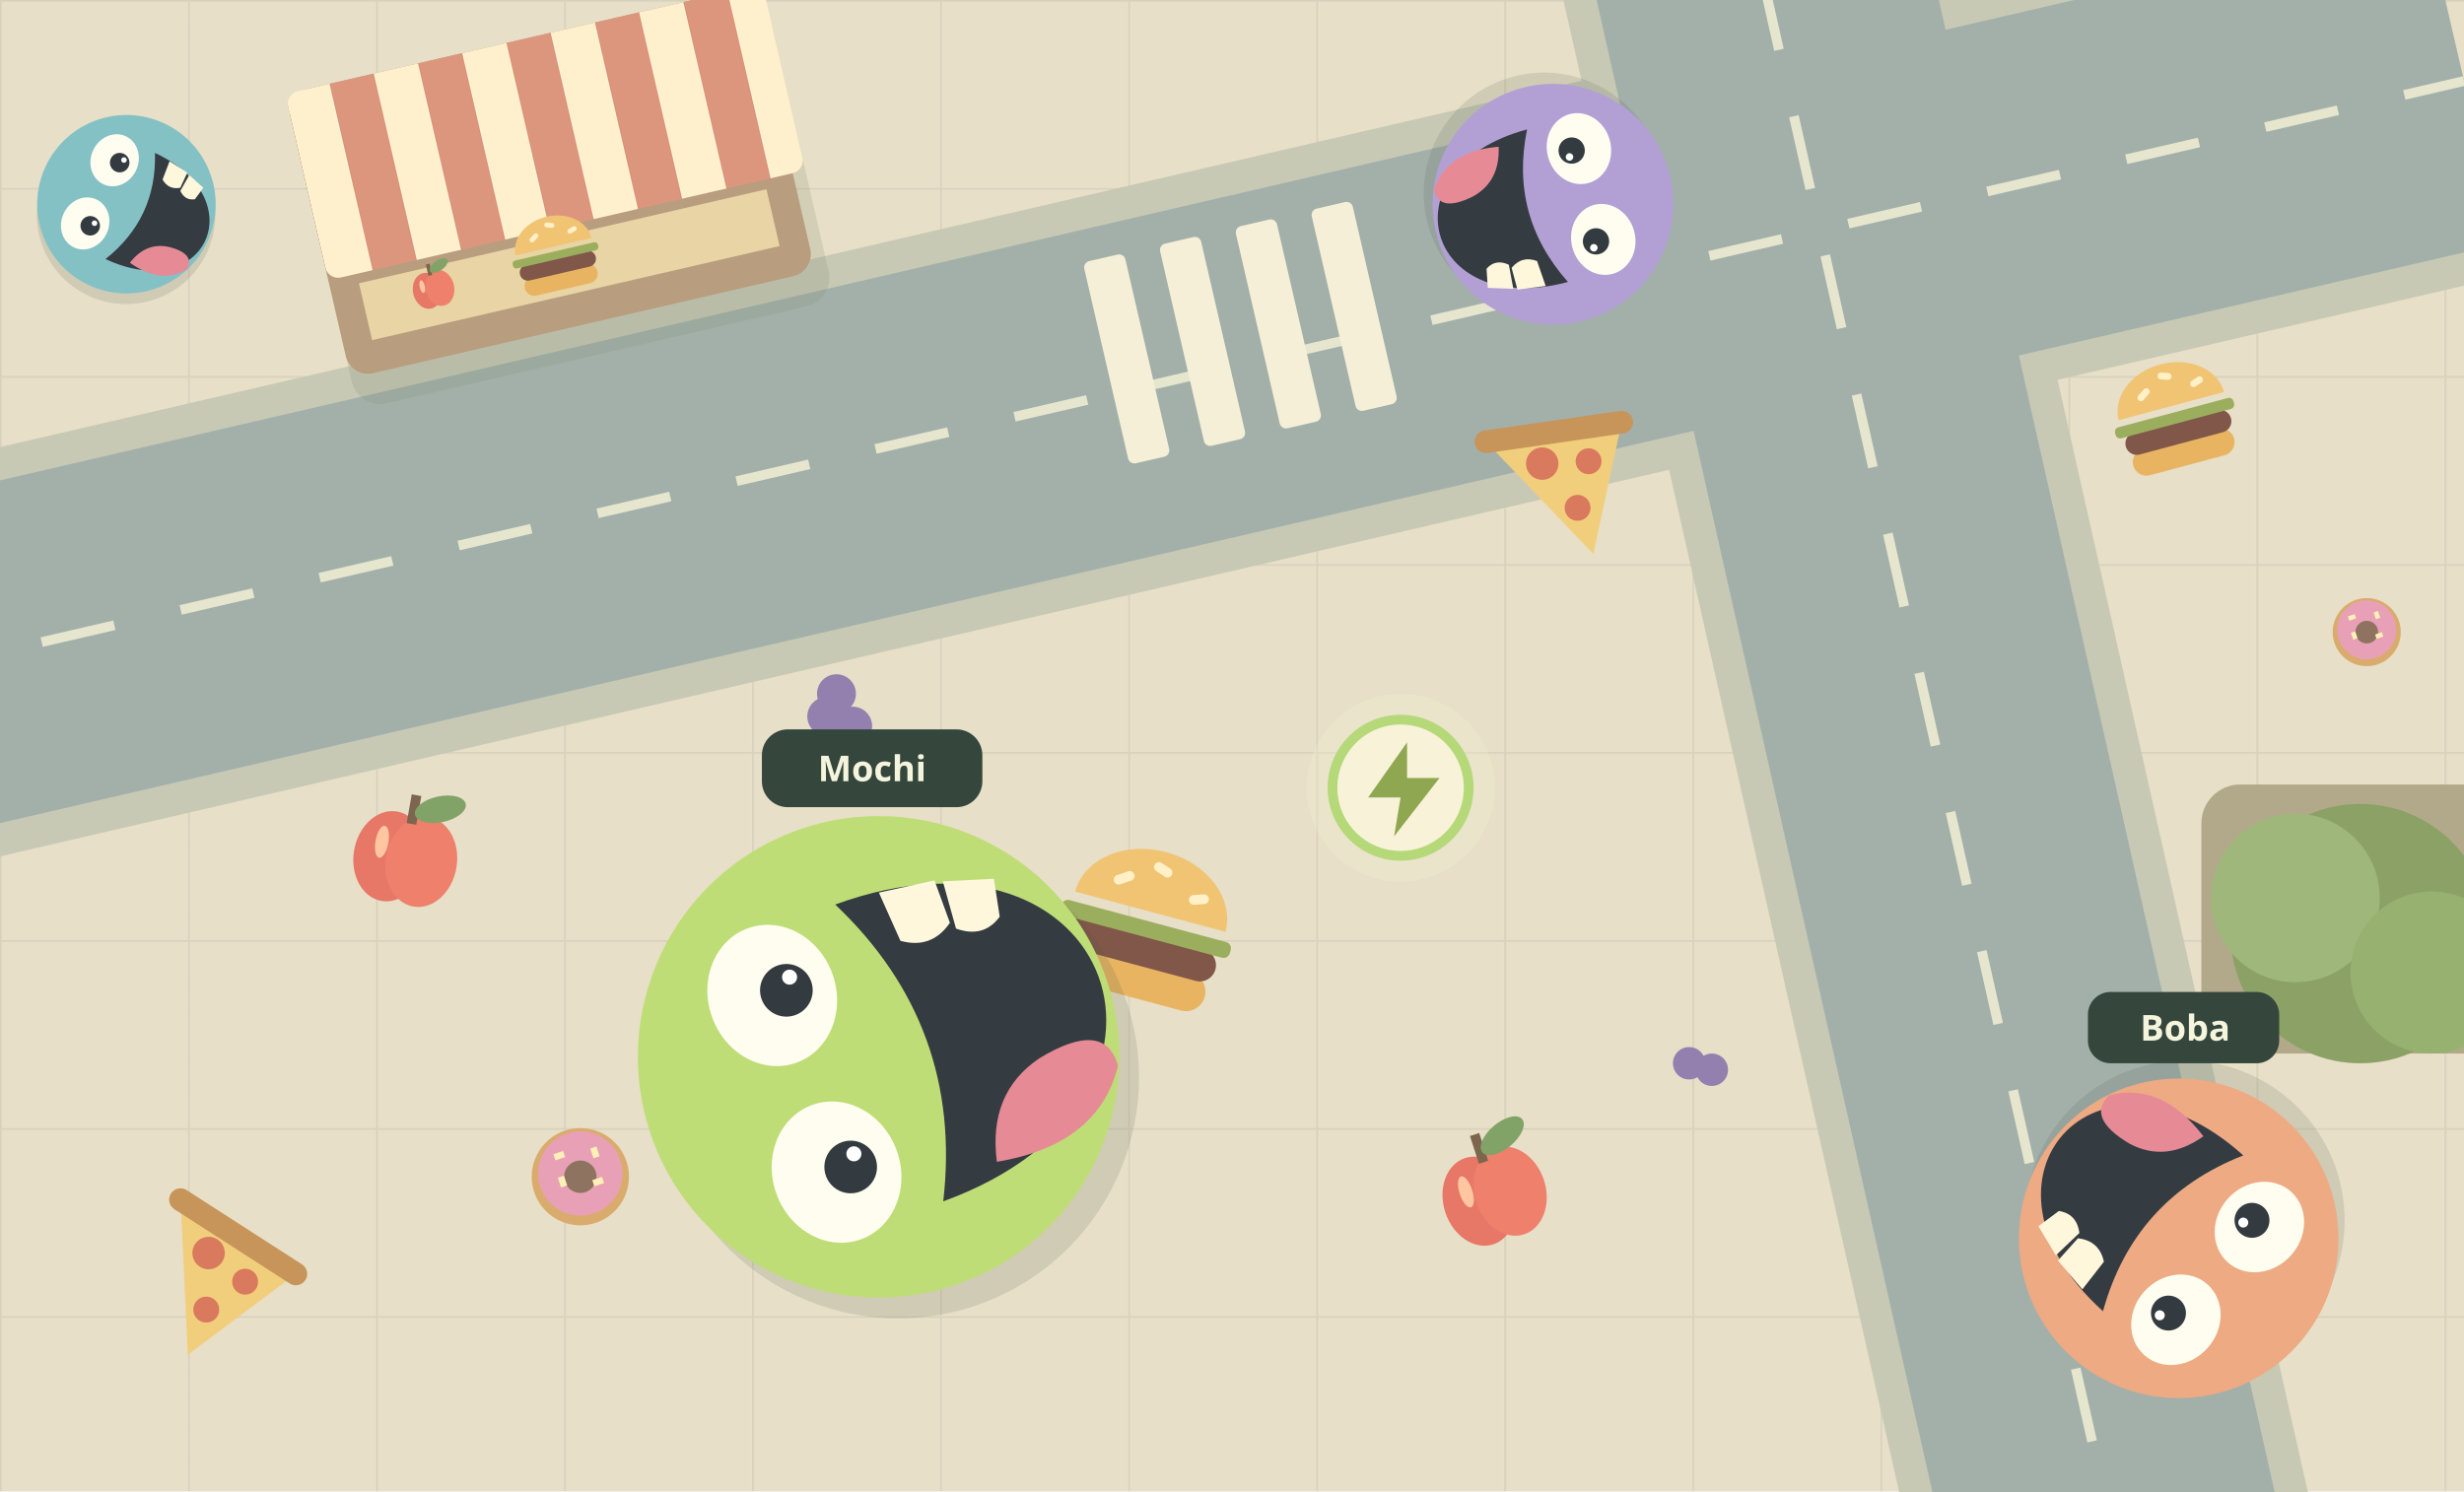
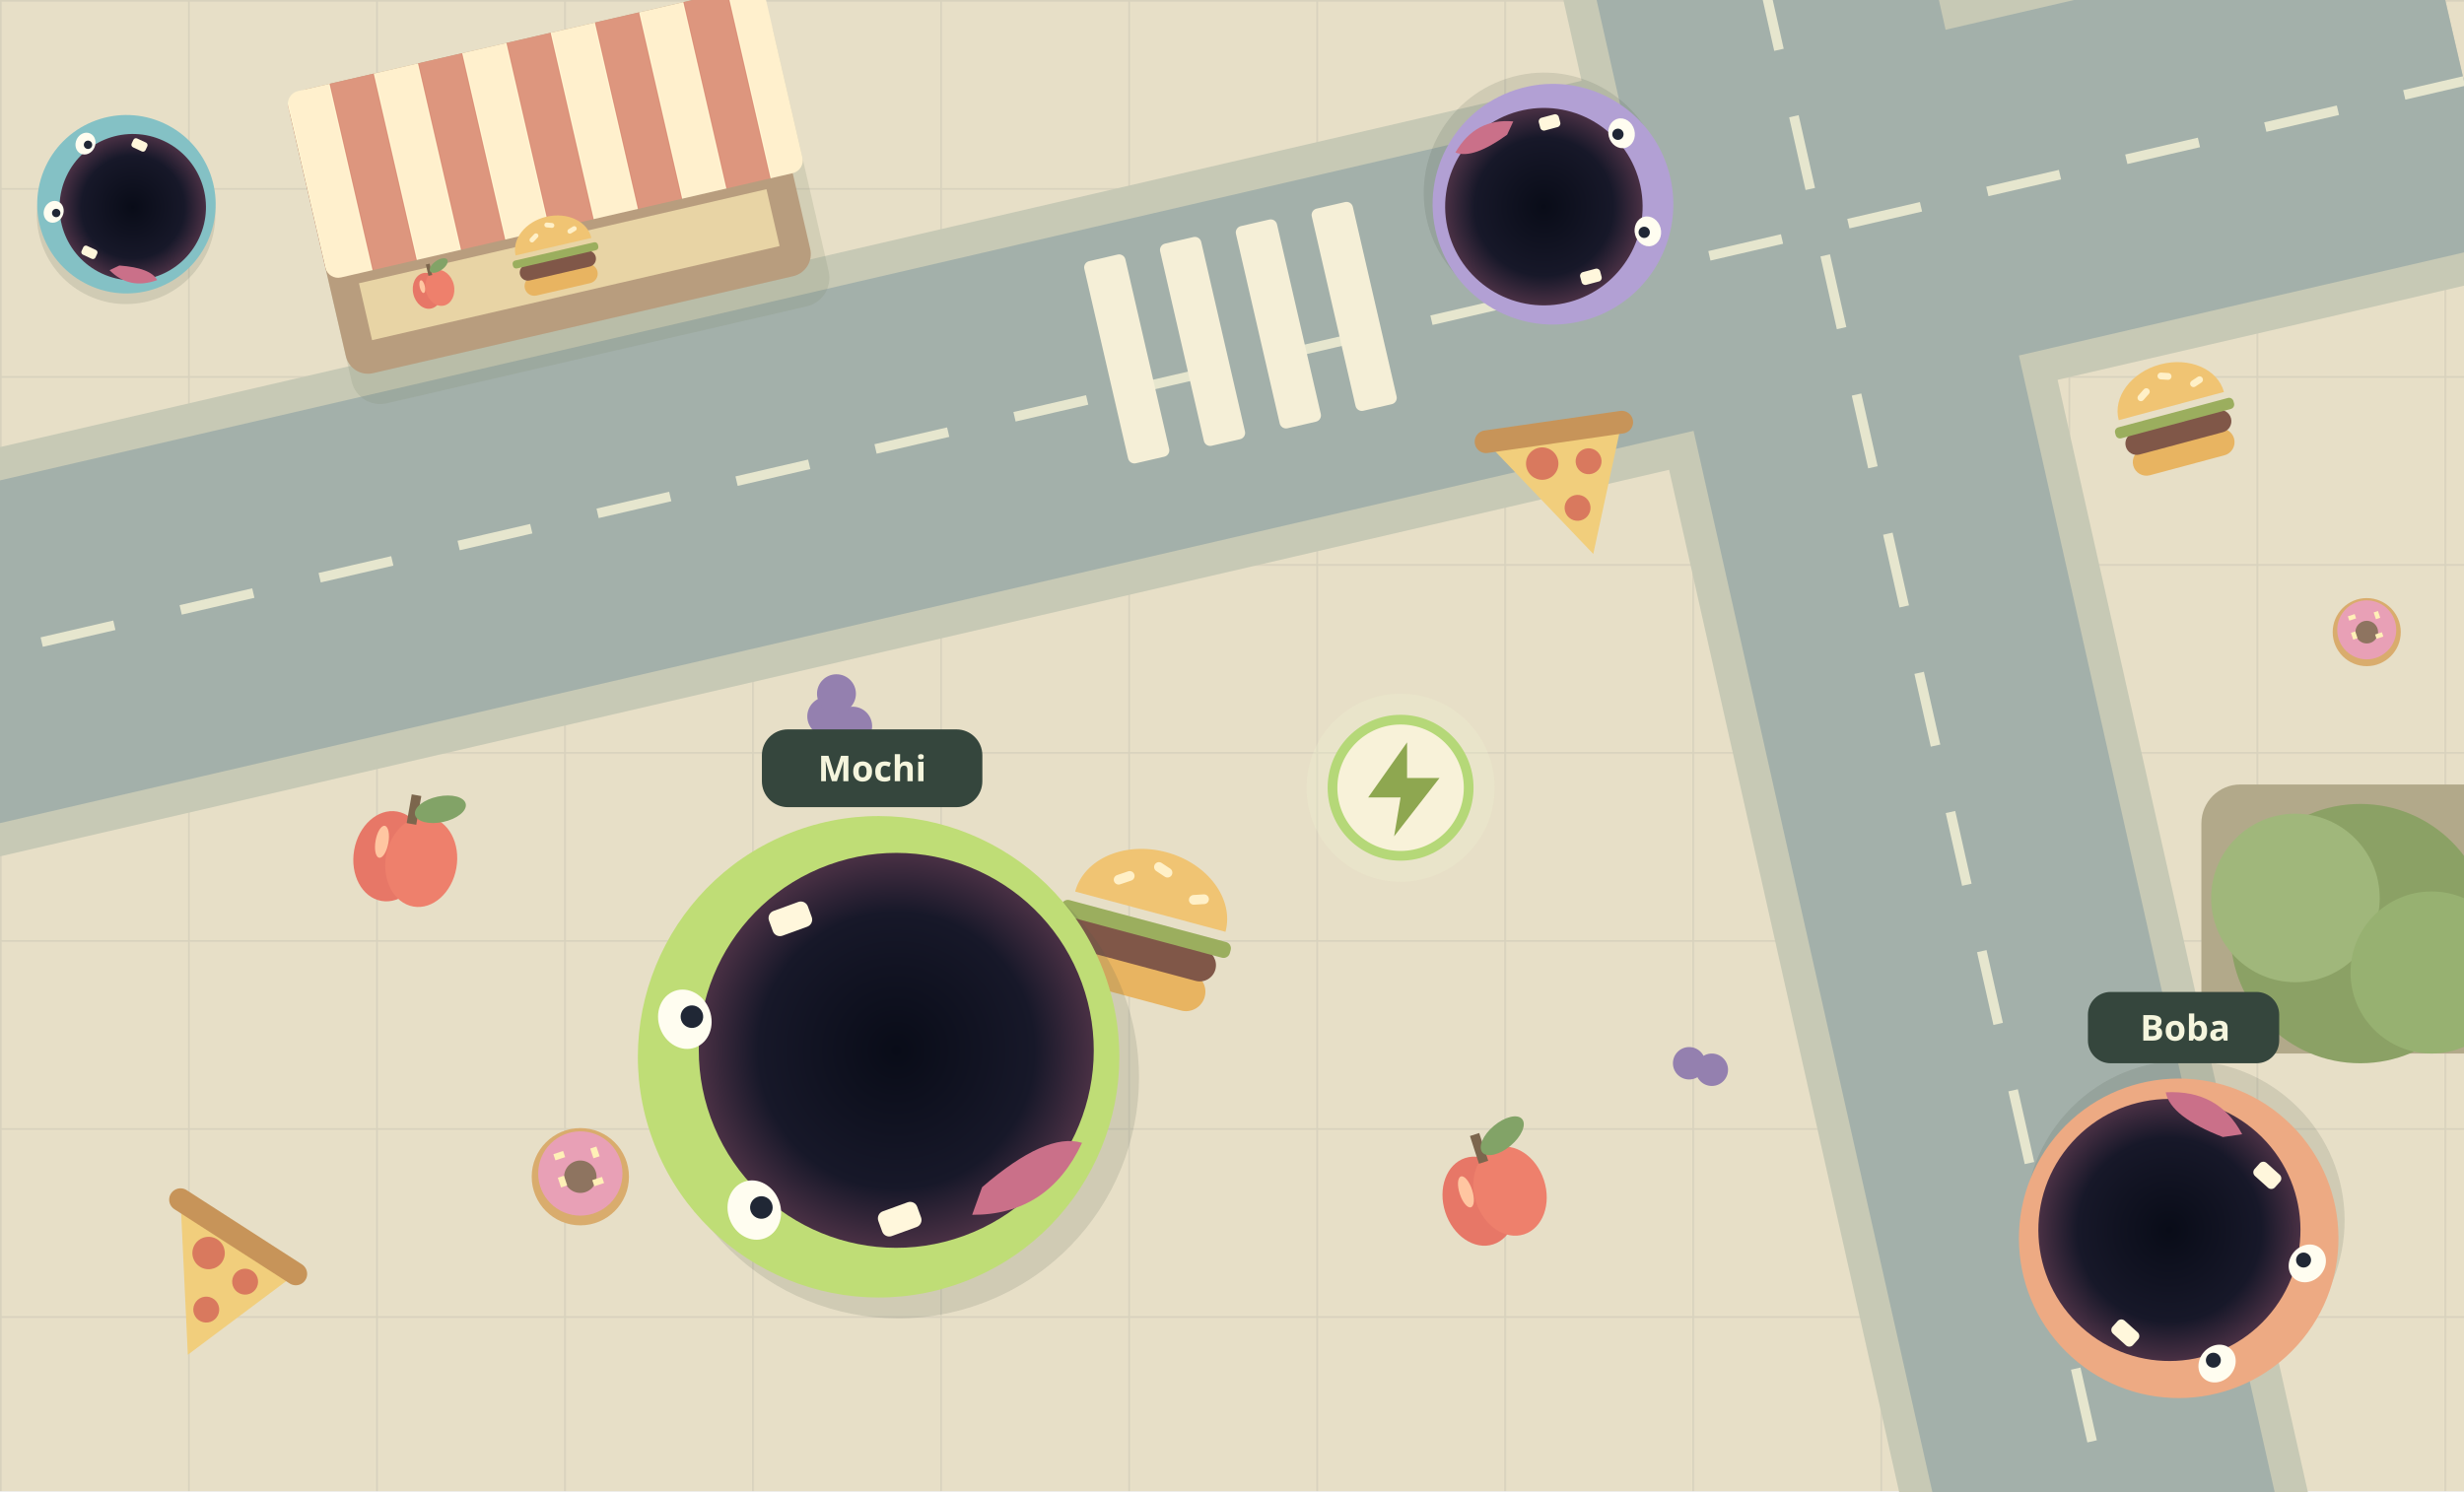
<svg xmlns="http://www.w3.org/2000/svg" viewBox="0 0 760 460" fill="none">
  <defs>
    <pattern id="tiles" width="58" height="58" patternUnits="userSpaceOnUse">
      <path fill="#e7dfc7" d="M0 0h58v58H0z" />
      <path stroke="#d8d2bd" d="M58 0H0v58" />
    </pattern>
    <pattern id="awning" width="28" height="70" patternUnits="userSpaceOnUse">
      <path fill="#dd967e" d="M0 0h28v70H0z" />
      <path fill="#fff0cd" d="M0 0h14v70H0z" />
    </pattern>
    <g id="apple">
      <ellipse cx="-5" rx="11" ry="14" fill="#e77767" />
      <ellipse cx="5" rx="11" ry="14" fill="#ee806c" />
      <path d="M0-11v-9" stroke="#7c664d" stroke-width="3" />
      <ellipse cx="8" cy="-17" rx="8" ry="4" fill="#82a367" transform="rotate(-22 8 -17)" />
      <ellipse cx="-8" cy="-4" rx="2" ry="5" fill="#ffc6a1" />
    </g>
    <g id="burger">
      <rect x="-23" y="8" width="46" height="12" rx="6" fill="#e8b461" />
      <rect x="-24" width="48" height="10" rx="5" fill="#805748" />
      <rect x="-27" y="-4" width="54" height="5" rx="2" fill="#9bae5e" />
      <path d="M-24-7a24 19 0 0148 0z" fill="#f0c473" />
      <path d="m-12-14 3-2m8-5 3 1m10 6 3-1" stroke="#fff0c7" stroke-width="3" stroke-linecap="round" />
    </g>
    <g id="donut">
      <circle r="15" fill="#d9ac6d" />
      <circle cy="-1" r="13" fill="#e8a0b6" />
      <circle r="5" fill="#8e7460" />
      <path d="m-8-6 3-1m9-2 1 3m2 7-3 1m-9 1-1-3" stroke="#fff0b7" stroke-width="2" />
    </g>
    <g id="pizza">
      <path d="m-22-17 42 5-19 37z" fill="#f1ce7c" />
      <path d="m-22-17 42 5" stroke="#c79459" stroke-width="7" stroke-linecap="round" />
      <g fill="#d9795e">
        <circle cx="-7" cy="-6" r="5" />
        <circle cx="7" cy="-3" r="4" />
        <circle cy="10" r="4" />
      </g>
    </g>
+     <radialGradient id="mouth-depth">
+       <stop stop-color="#090c18" />
+       <stop offset=".7" stop-color="#171829" />
+       <stop offset="1" stop-color="#493044" />
+     </radialGradient>
    <g id="face">
      <circle cx="3" cy="7" r="64" fill="#485447" opacity=".15" />
      <circle r="64" fill="currentColor" />
-       <path d="M3-42C82-42 82 42 3 42Q24 0 3-42" fill="#343c42" />
-       <path d="M40 15q20-4 19 9Q47 42 20 37q4-18 20-22" fill="#e68a96" />
-       <path d="m15-41 15 2v12q-7 5-14 0z" fill="#fff7dc" />
-       <path d="m32-38 13 4-2 10q-6 4-12-1z" fill="#fff7dc" />
-       <ellipse cx="-21" cy="-25" rx="17" ry="19" fill="#fffdf0" />
-       <ellipse cx="-21" cy="25" rx="17" ry="19" fill="#fffdf0" />
-       <circle cx="-17" cy="-25" r="7" fill="#333b40" />
-       <circle cx="-17" cy="25" r="7" fill="#333b40" />
-       <g fill="white">
-         <circle cx="-15" cy="-28" r="2" />
-         <circle cx="-15" cy="22" r="2" />
+       <circle cx="5" r="52.5" fill="url(#mouth-depth)" />
+       <path d="M14 42q21-8 29-2Q28 55 9 48z" fill="#ca7089" />
+       <rect x="-15" y="-46" width="11" height="7" rx="2" fill="#fff7dc" />
+       <rect x="-15" y="39" width="11" height="7" rx="2" fill="#fff7dc" />
+       <g fill="#fffdf0">
+         <ellipse cx="-45" cy="-27" rx="7" ry="8" />
+         <ellipse cx="-45" cy="27" rx="7" ry="8" />
+       </g>
+       <g fill="#202735">
+         <circle cx="-43" cy="-27" r="3" />
+         <circle cx="-43" cy="27" r="3" />
      </g>
    </g>
  </defs>
  <path fill="url(#tiles)" d="M0 0h760v460H0z" />
  <path d="M-30 208 760 25M534-50 660 510" stroke="#c7c9b5" stroke-width="123" />
  <path d="M-30 208 760 25M534-50 660 510" stroke="#a3b0aa" stroke-width="103" />
  <path d="M-30 208 760 25M534-50 660 510" stroke="#e6e6ce" stroke-width="3" stroke-dasharray="23 21" />
  <g transform="translate(88 29) rotate(-13)">
    <rect width="151" height="94" rx="9" y="6" fill="#818b712f" />
    <rect width="147" height="90" rx="7" fill="#b89d7e" />
    <rect width="151" height="59" rx="4" fill="url(#awning)" />
    <path d="M9 71h129" stroke="#e8d4a5" stroke-width="18" />
    <use href="#apple" transform="translate(31 69) scale(.4)" />
    <use href="#burger" transform="translate(70 68) scale(.5)" />
  </g>
  <g transform="translate(728 288)">
    <rect x="-49" y="-46" width="103" height="83" rx="12" fill="#b2a98a" />
    <circle r="40" fill="#8ba165" />
    <circle cx="-20" cy="-11" r="26" fill="#a0b77b" />
    <circle cx="22" cy="12" r="25" fill="#97b171" />
  </g>
  <g transform="translate(334 81) rotate(-13)" fill="#f5efd7">
    <rect width="13" height="64" rx="2" />
    <rect x="24" width="13" height="64" rx="2" />
    <rect x="48" width="13" height="64" rx="2" />
    <rect x="72" width="13" height="64" rx="2" />
  </g>
  <use href="#apple" transform="translate(125 265) rotate(10)" />
  <use href="#apple" transform="translate(461 369) rotate(-18)" />
  <use href="#burger" transform="translate(353 288) rotate(15)" />
  <use href="#burger" transform="translate(671 130) scale(.7) rotate(-15)" />
  <use href="#pizza" transform="translate(484 147) rotate(-15)" />
  <use href="#pizza" transform="translate(68 395) rotate(26)" />
  <use href="#donut" transform="translate(179 363)" />
  <use href="#donut" transform="translate(730 195) scale(.7)" />
  <g fill="#9480af">
    <circle cx="255" cy="221" r="6" />
    <circle cx="263" cy="224" r="6" />
    <circle cx="258" cy="214" r="6" />
    <circle cx="521" cy="328" r="5" />
    <circle cx="528" cy="330" r="5" />
  </g>
  <g transform="translate(432 243)">
    <circle r="29" fill="#eff4d343" />
    <circle r="21" fill="#f8f2d9" stroke="#b5d878" stroke-width="3" />
    <path d="m2-14-12 17h10l-2 12L12-3H2z" fill="#8ea750" />
  </g>
  <use href="#face" color="#bfdd76" transform="translate(271 326) rotate(-20) scale(1.16)" />
  <use href="#face" color="#b2a0d4" transform="translate(479 63) rotate(165) scale(.58)" />
  <use href="#face" color="#edaa83" transform="translate(672 382) rotate(-138) scale(.77)" />
  <use href="#face" color="#84c1c5" transform="translate(39 63) rotate(25) scale(.43)" />
  <g font-family="system-ui,sans-serif" font-size="11" text-anchor="middle" font-weight="600">
    <rect x="235" y="225" width="68" height="24" rx="8" fill="#35463d" />
    <text x="269" y="241" fill="#f5f5dd">Mochi</text>
    <rect x="644" y="306" width="59" height="22" rx="7" fill="#35463d" />
    <text x="674" y="321" fill="#f5f5dd">Boba</text>
  </g>
</svg>
